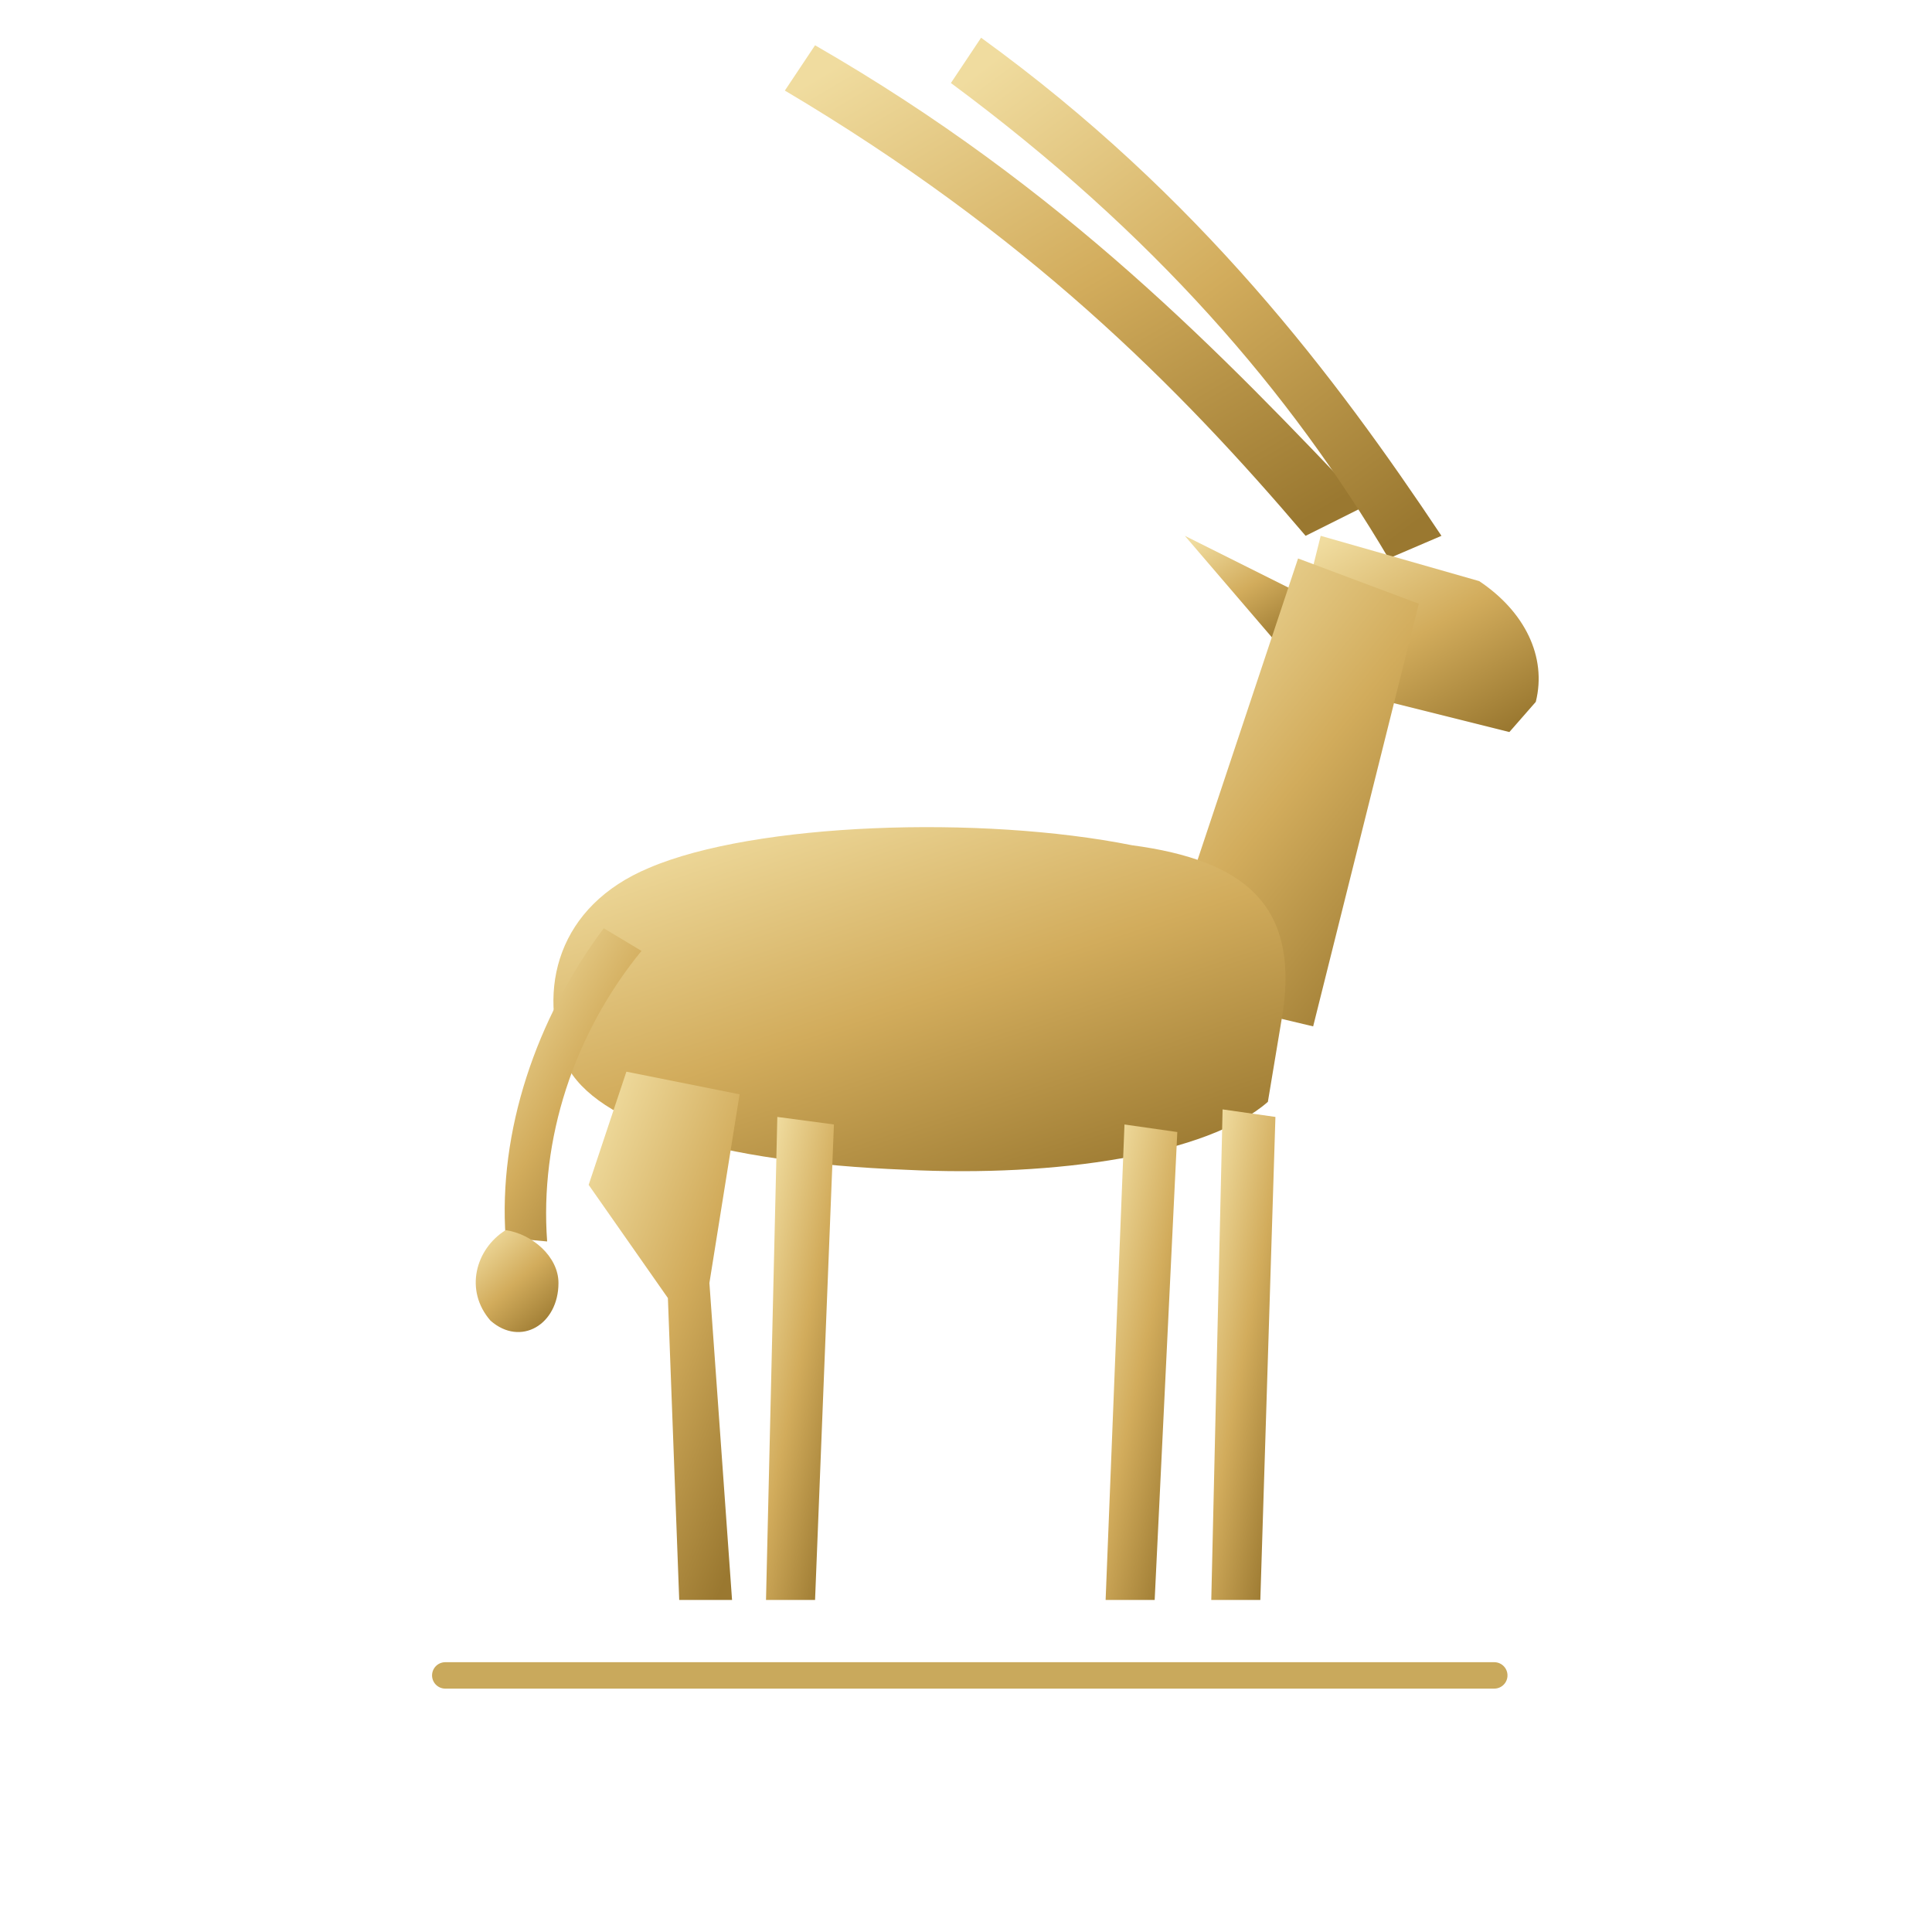
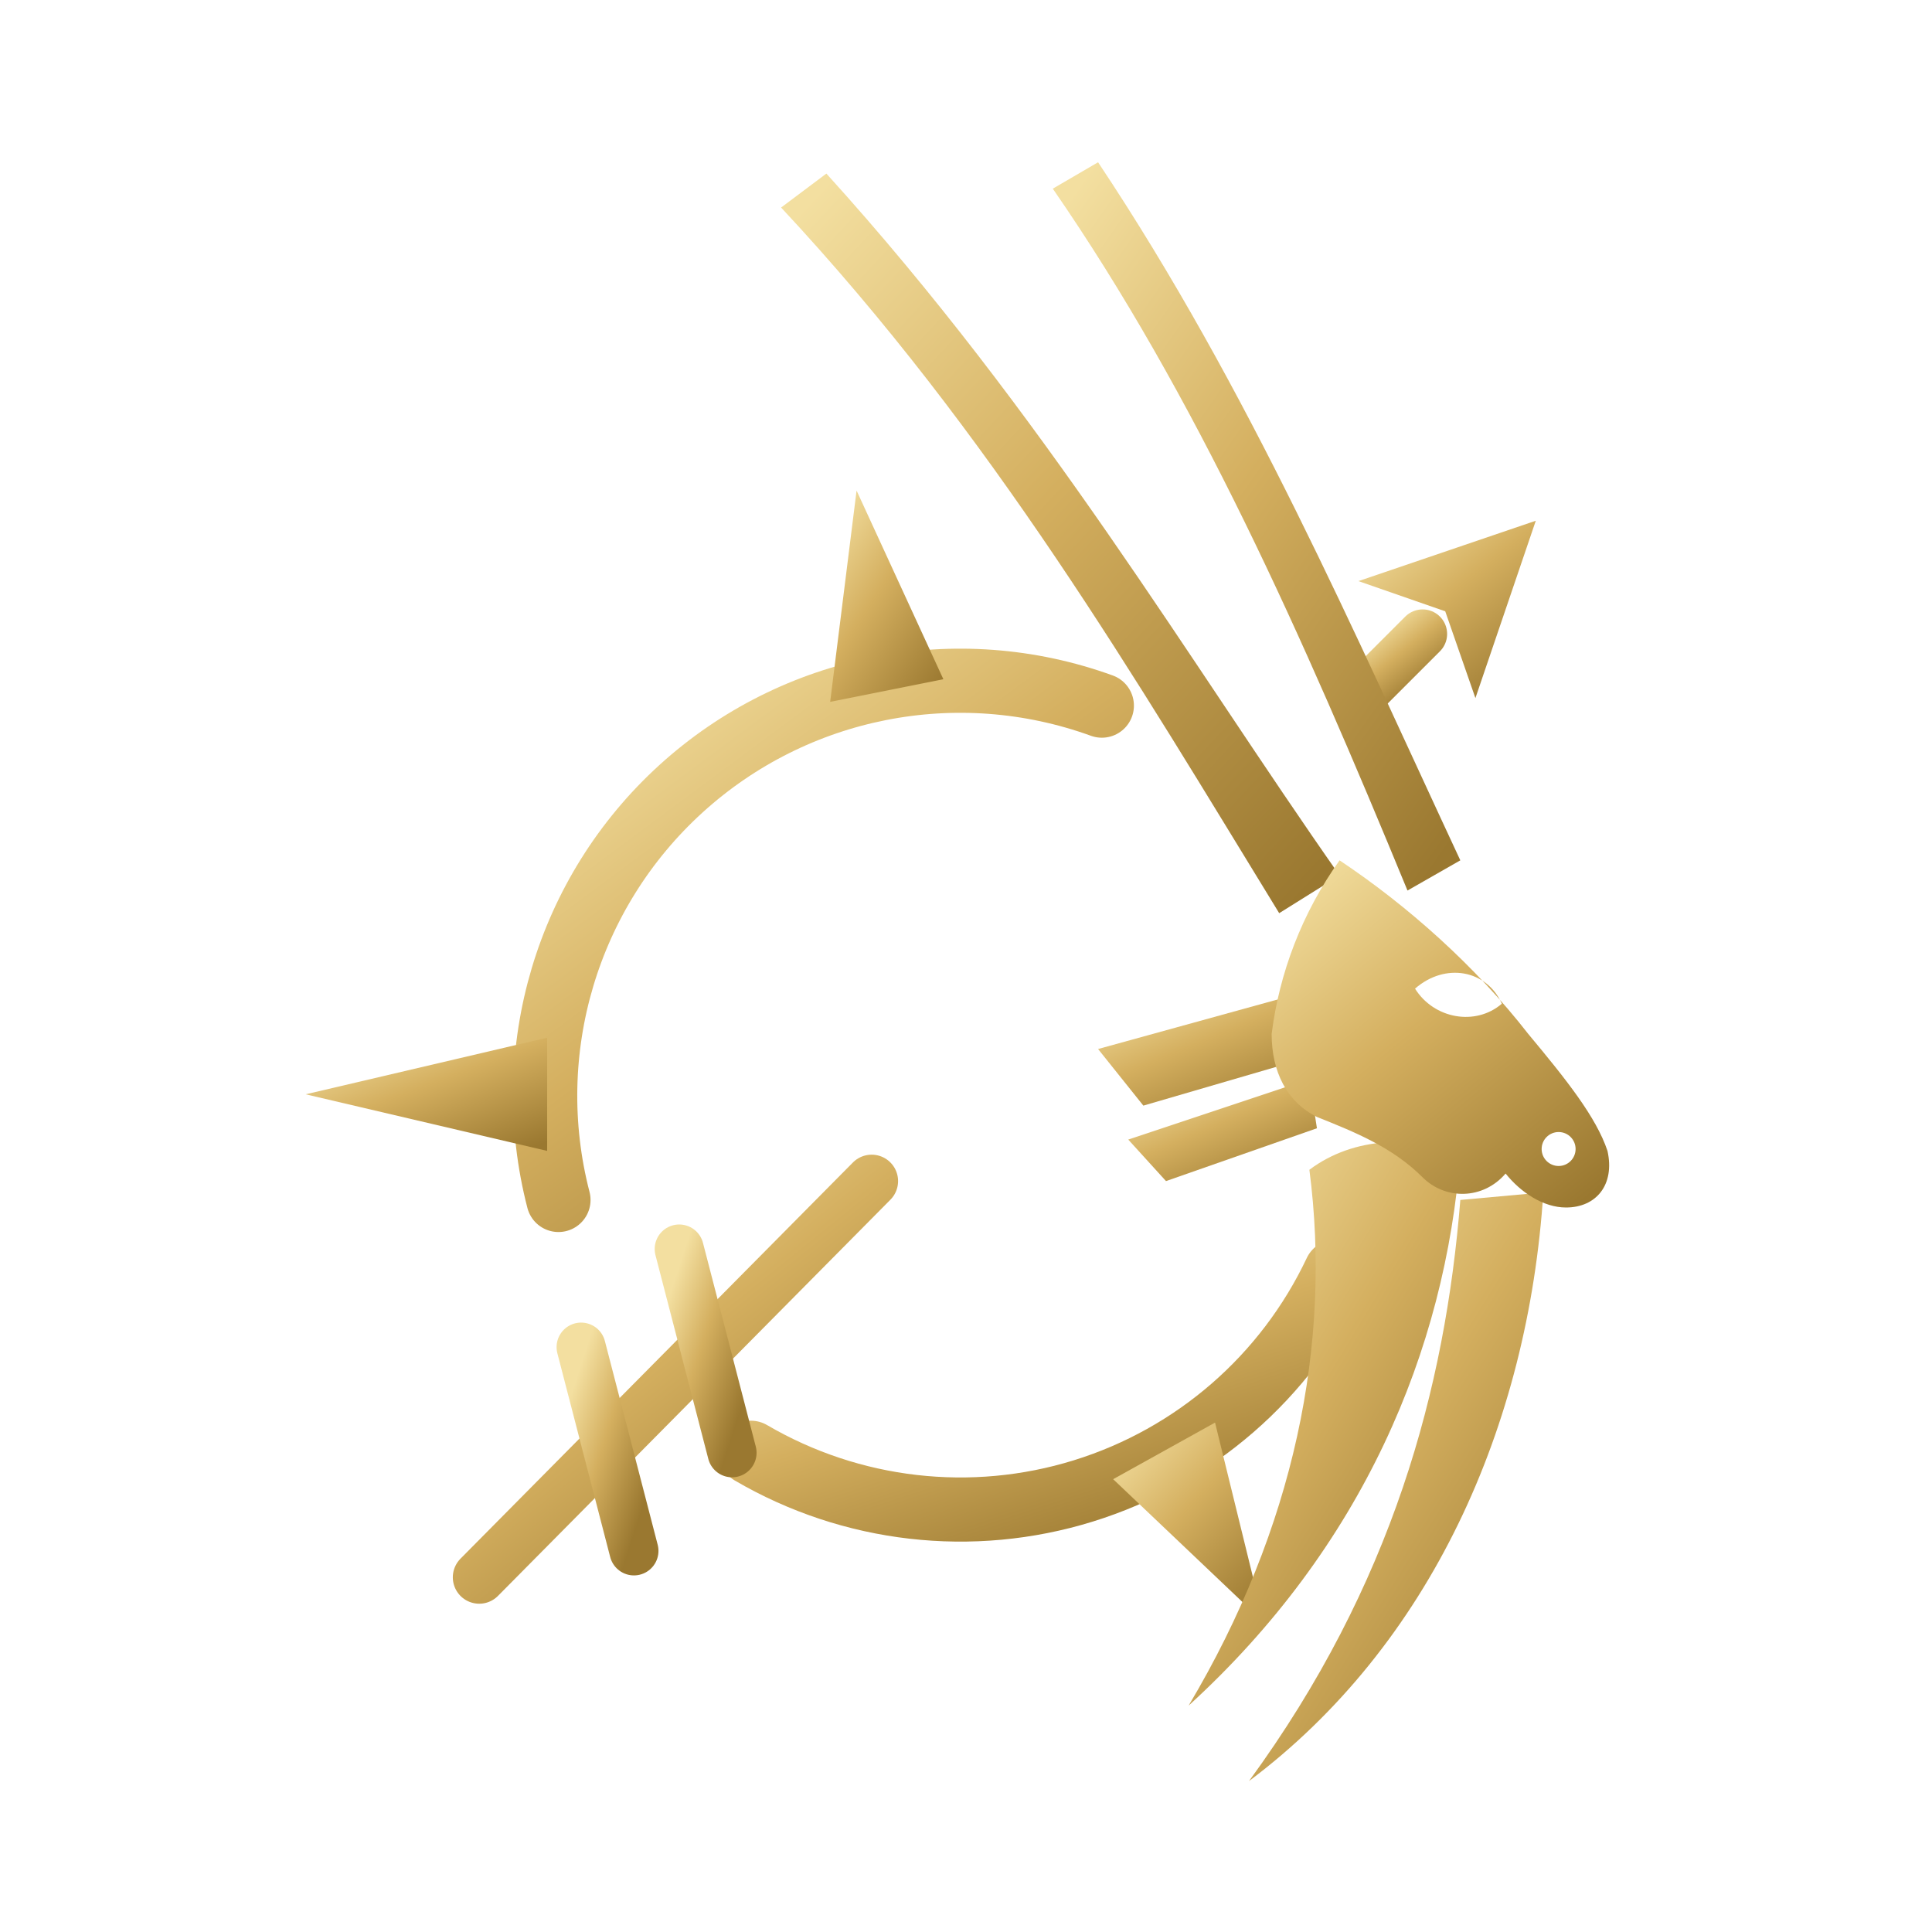
<svg xmlns="http://www.w3.org/2000/svg" viewBox="0 0 512 512">
  <defs>
-     <linearGradient id="au" x1="0.15" y1="0" x2="0.85" y2="1">
-       <stop offset="0" stop-color="#f0dc9f" />
-       <stop offset="0.5" stop-color="#d2ac5c" />
+     <linearGradient id="au" x1="0.1" y1="0" x2="0.9" y2="1">
+       <stop offset="0" stop-color="#f3dfa0" />
+       <stop offset="0.45" stop-color="#d4af5f" />
      <stop offset="1" stop-color="#9a7830" />
    </linearGradient>
  </defs>
-   <g fill="url(#au)">
-     <path d="M 346 142 C 312 102 272 62 208 24 L 216 12 C 282 50 324 94 362 134 Z" />
-     <path d="M 368 148 C 342 104 306 62 252 22 L 260 10 C 318 52 354 100 382 142 Z" />
-     <path d="M 346 158 L 314 142 L 338 170 Z" />
-     <path d="M 350 142 L 392 154 C 404 162 410 174 407 186 L 400 194 L 368 186 L 344 166 Z" />
-     <path d="M 306 262 L 344 148 L 376 160 L 348 272 Z" />
-     <path d="M 340 268 C 344 240 330 228 300 224 C 260 216 200 218 172 230 C 148 240 142 262 150 282 C 158 298 190 308 240 310 C 280 312 320 306 336 292 Z" />
-     <path d="M 298 298 L 312 300 L 306 424 L 293 424 Z" />
-     <path d="M 324 294 L 338 296 L 334 424 L 321 424 Z" />
-     <path d="M 166 284 L 196 290 L 188 340 L 194 424 L 180 424 L 177 344 L 156 314 Z" />
-     <path d="M 206 296 L 221 298 L 216 424 L 203 424 Z" />
-     <path d="M 160 246 C 142 270 132 300 134 328 l 11 1 C 143 302 152 274 170 252 Z" />
-     <path d="M 134 326 c -8 5 -11 16 -4 24 c 8 7 18 1 18 -10 c 0 -7 -7 -13 -14 -14 z" />
+   <g transform="translate(39,0)">
+     <g fill="none" stroke="url(#au)" stroke-width="17" stroke-linecap="round">
+       <path d="M 253 187 A 110 110 0 0 0 109 318" />
+       <path d="M 160 385 A 110 110 0 0 0 315 337" />
+     </g>
+     <g fill="url(#au)">
+       <path d="M 211 180 L 188 130 L 181 186 Z" />
+       <path d="M 106 275 L 42 290 L 106 305 Z" />
+       <path d="M 256 392 L 296 430 L 283 377 Z" />
+       <path d="M 368 138 L 352 185 L 344 162 L 321 154 Z" />
+     </g>
+     <g fill="none" stroke="url(#au)" stroke-linecap="round">
+       <path d="M 88 418 L 192 313" stroke-width="14" />
+       <path d="M 322 184 L 338 168" stroke-width="13" />
+       <path d="M 115 357 L 129 411" stroke-width="13" />
+       <path d="M 141 331 L 155 385" stroke-width="13" />
+     </g>
+     <g fill="url(#au)">
+       <path d="M 300 242 C 262 180 224 115 168 55 L 180 46 C 238 110 276 175 316 232 Z" />
+       <path d="M 334 236 C 306 168 278 105 240 50 L 252 43 C 292 103 320 168 348 228 Z" />
+       <path d="M 310 262 L 252 278 L 264 293 L 312 279 Z" />
+       <path d="M 308 286 L 260 302 L 270 313 L 310 299 Z" />
+       <path d="M 348 306 C 344 358 322 410 276 452 C 304 405 314 356 308 310 C 320 301 336 301 348 306 Z" />
+       <path d="M 370 316 C 366 378 340 436 292 472 C 330 420 344 368 348 318 Z" />
+     </g>
+     <path fill="url(#au)" fill-rule="evenodd" d="     M 316 228     C 334 240 352 256 366 274     C 376 286 384 296 387 305     C 389 314 384 320 376 320     C 370 320 364 316 360 311     C 354 318 344 318 338 312     C 330 304 320 300 310 296     C 302 292 298 284 298 274     C 300 258 306 242 316 228     Z     M 336 262 C 344 255 355 257 359 266 C 352 272 341 270 336 262 Z     M 374 300 a 4.5 4.5 0 1 0 0.1 0 Z" />
  </g>
-   <path d="M 118 444 H 396" stroke="#c9a95c" stroke-width="7" stroke-linecap="round" fill="none" />
</svg>
